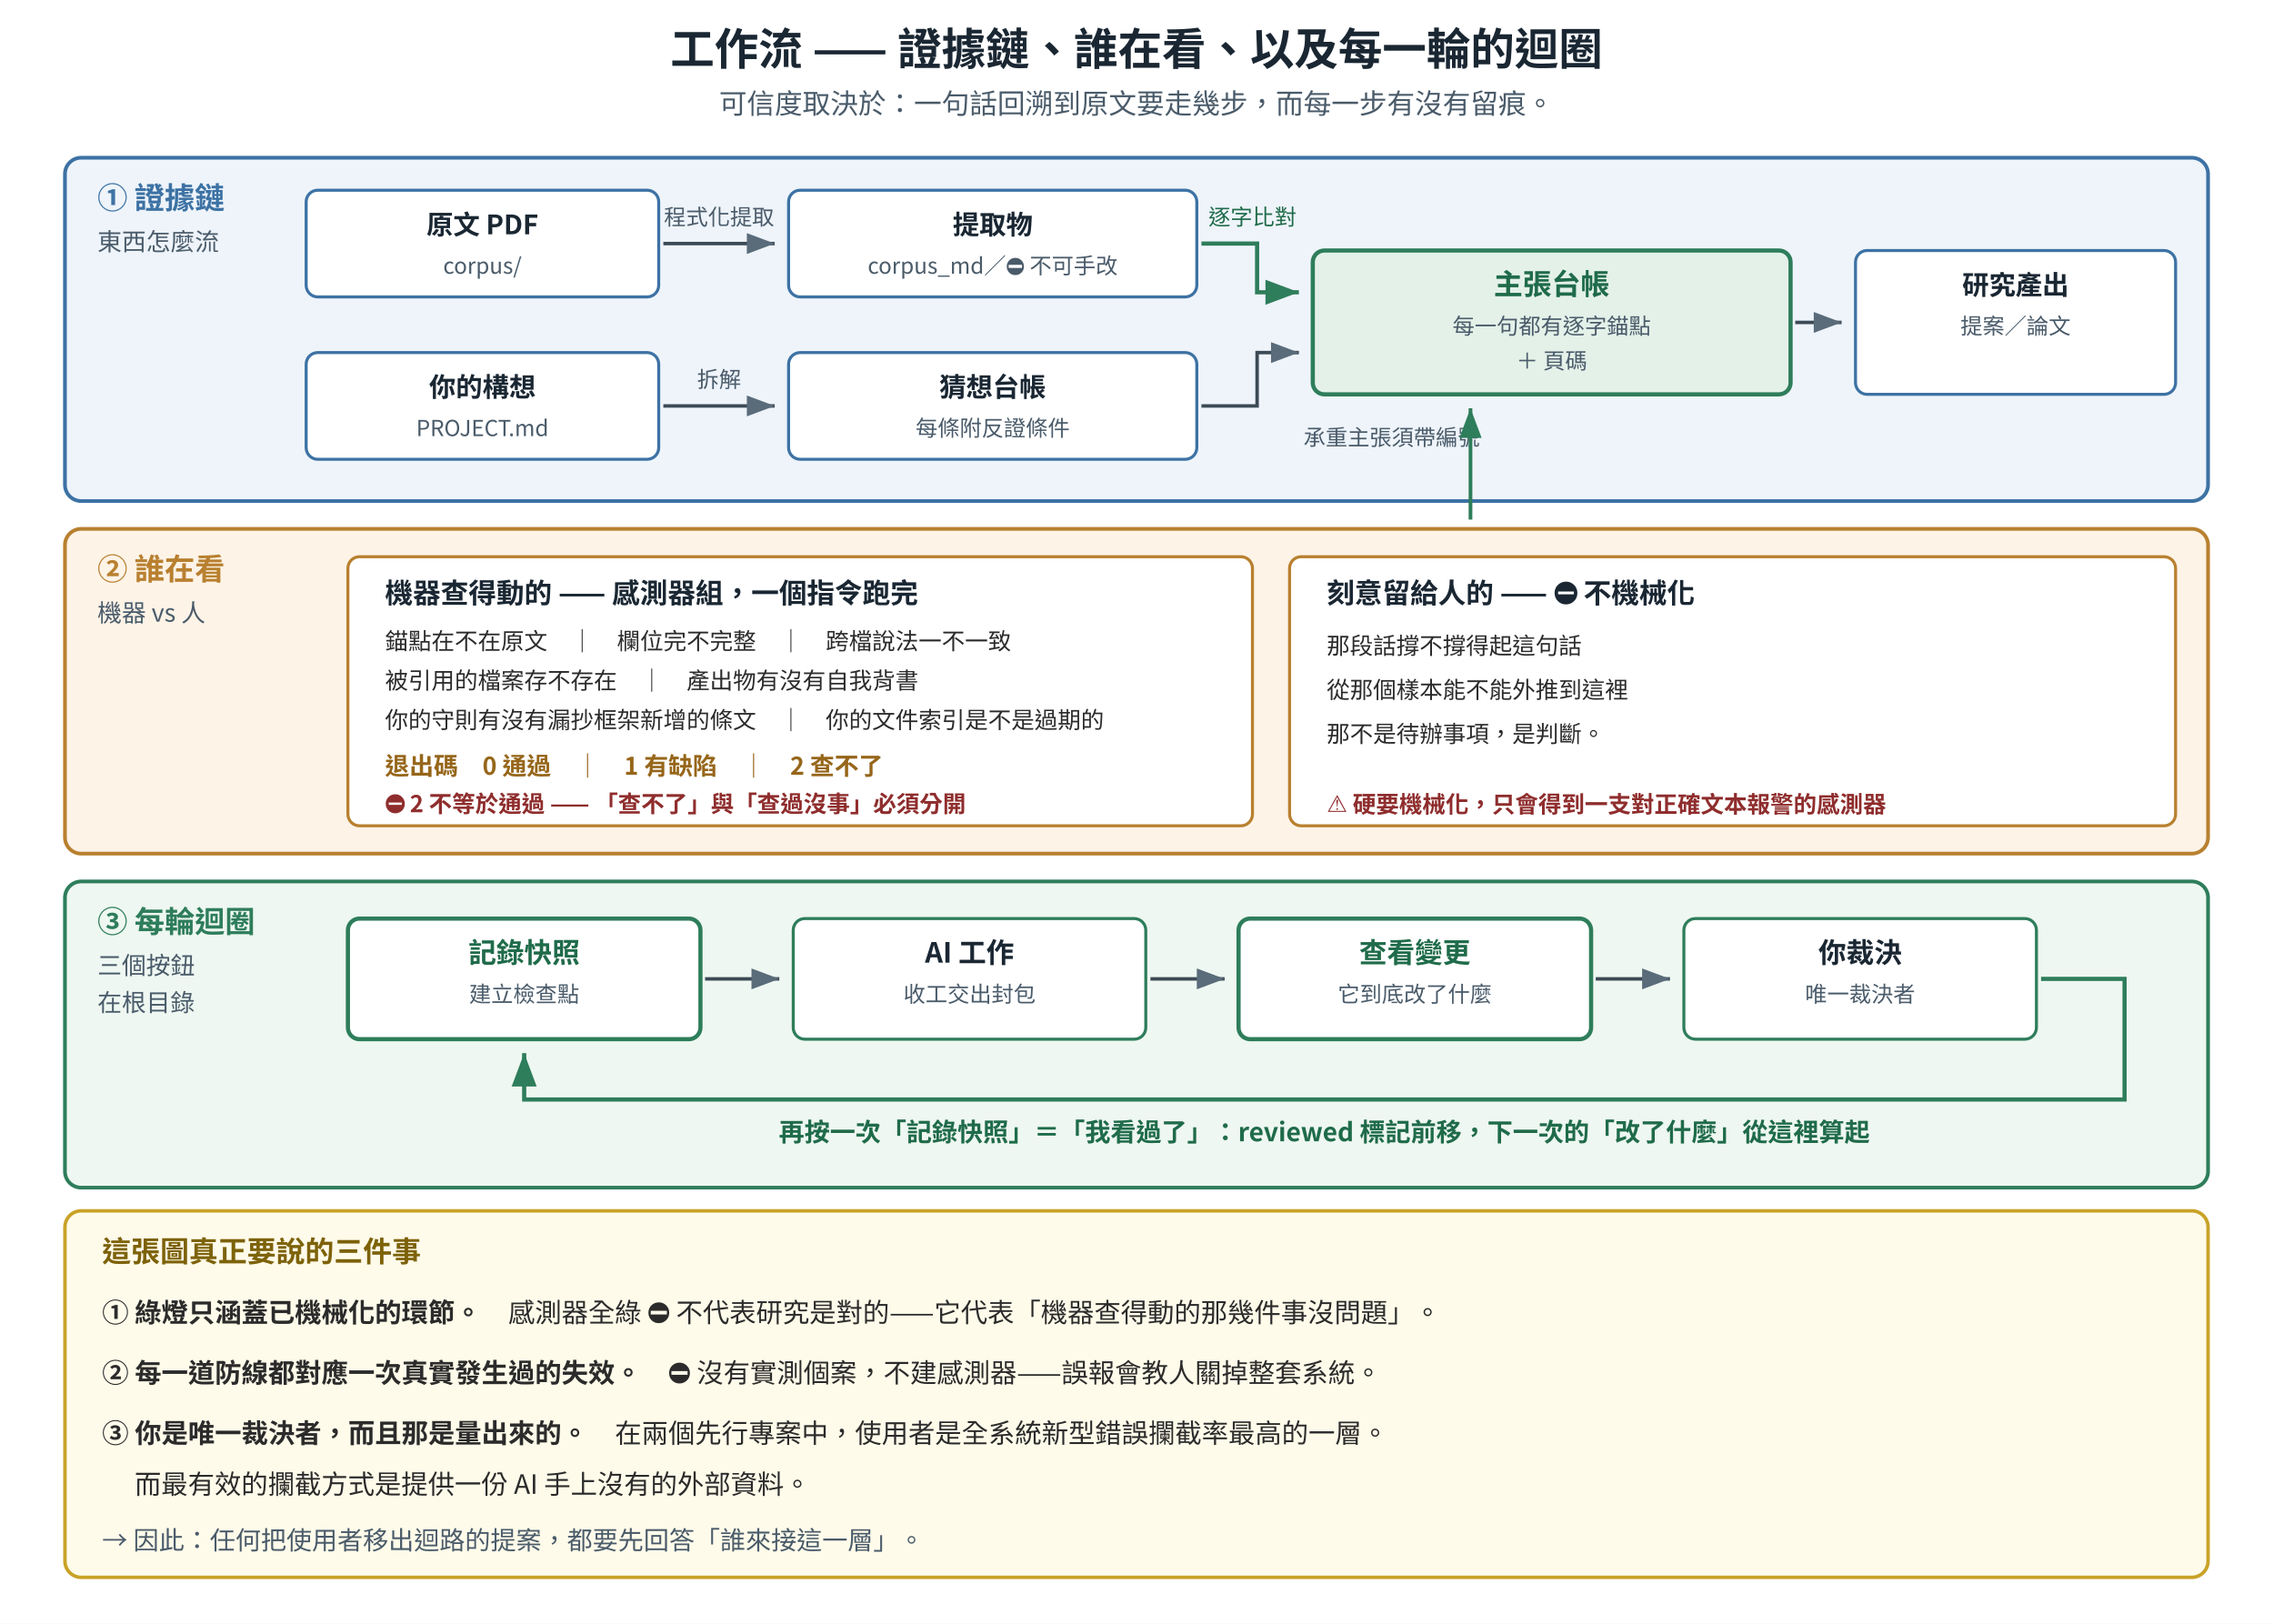
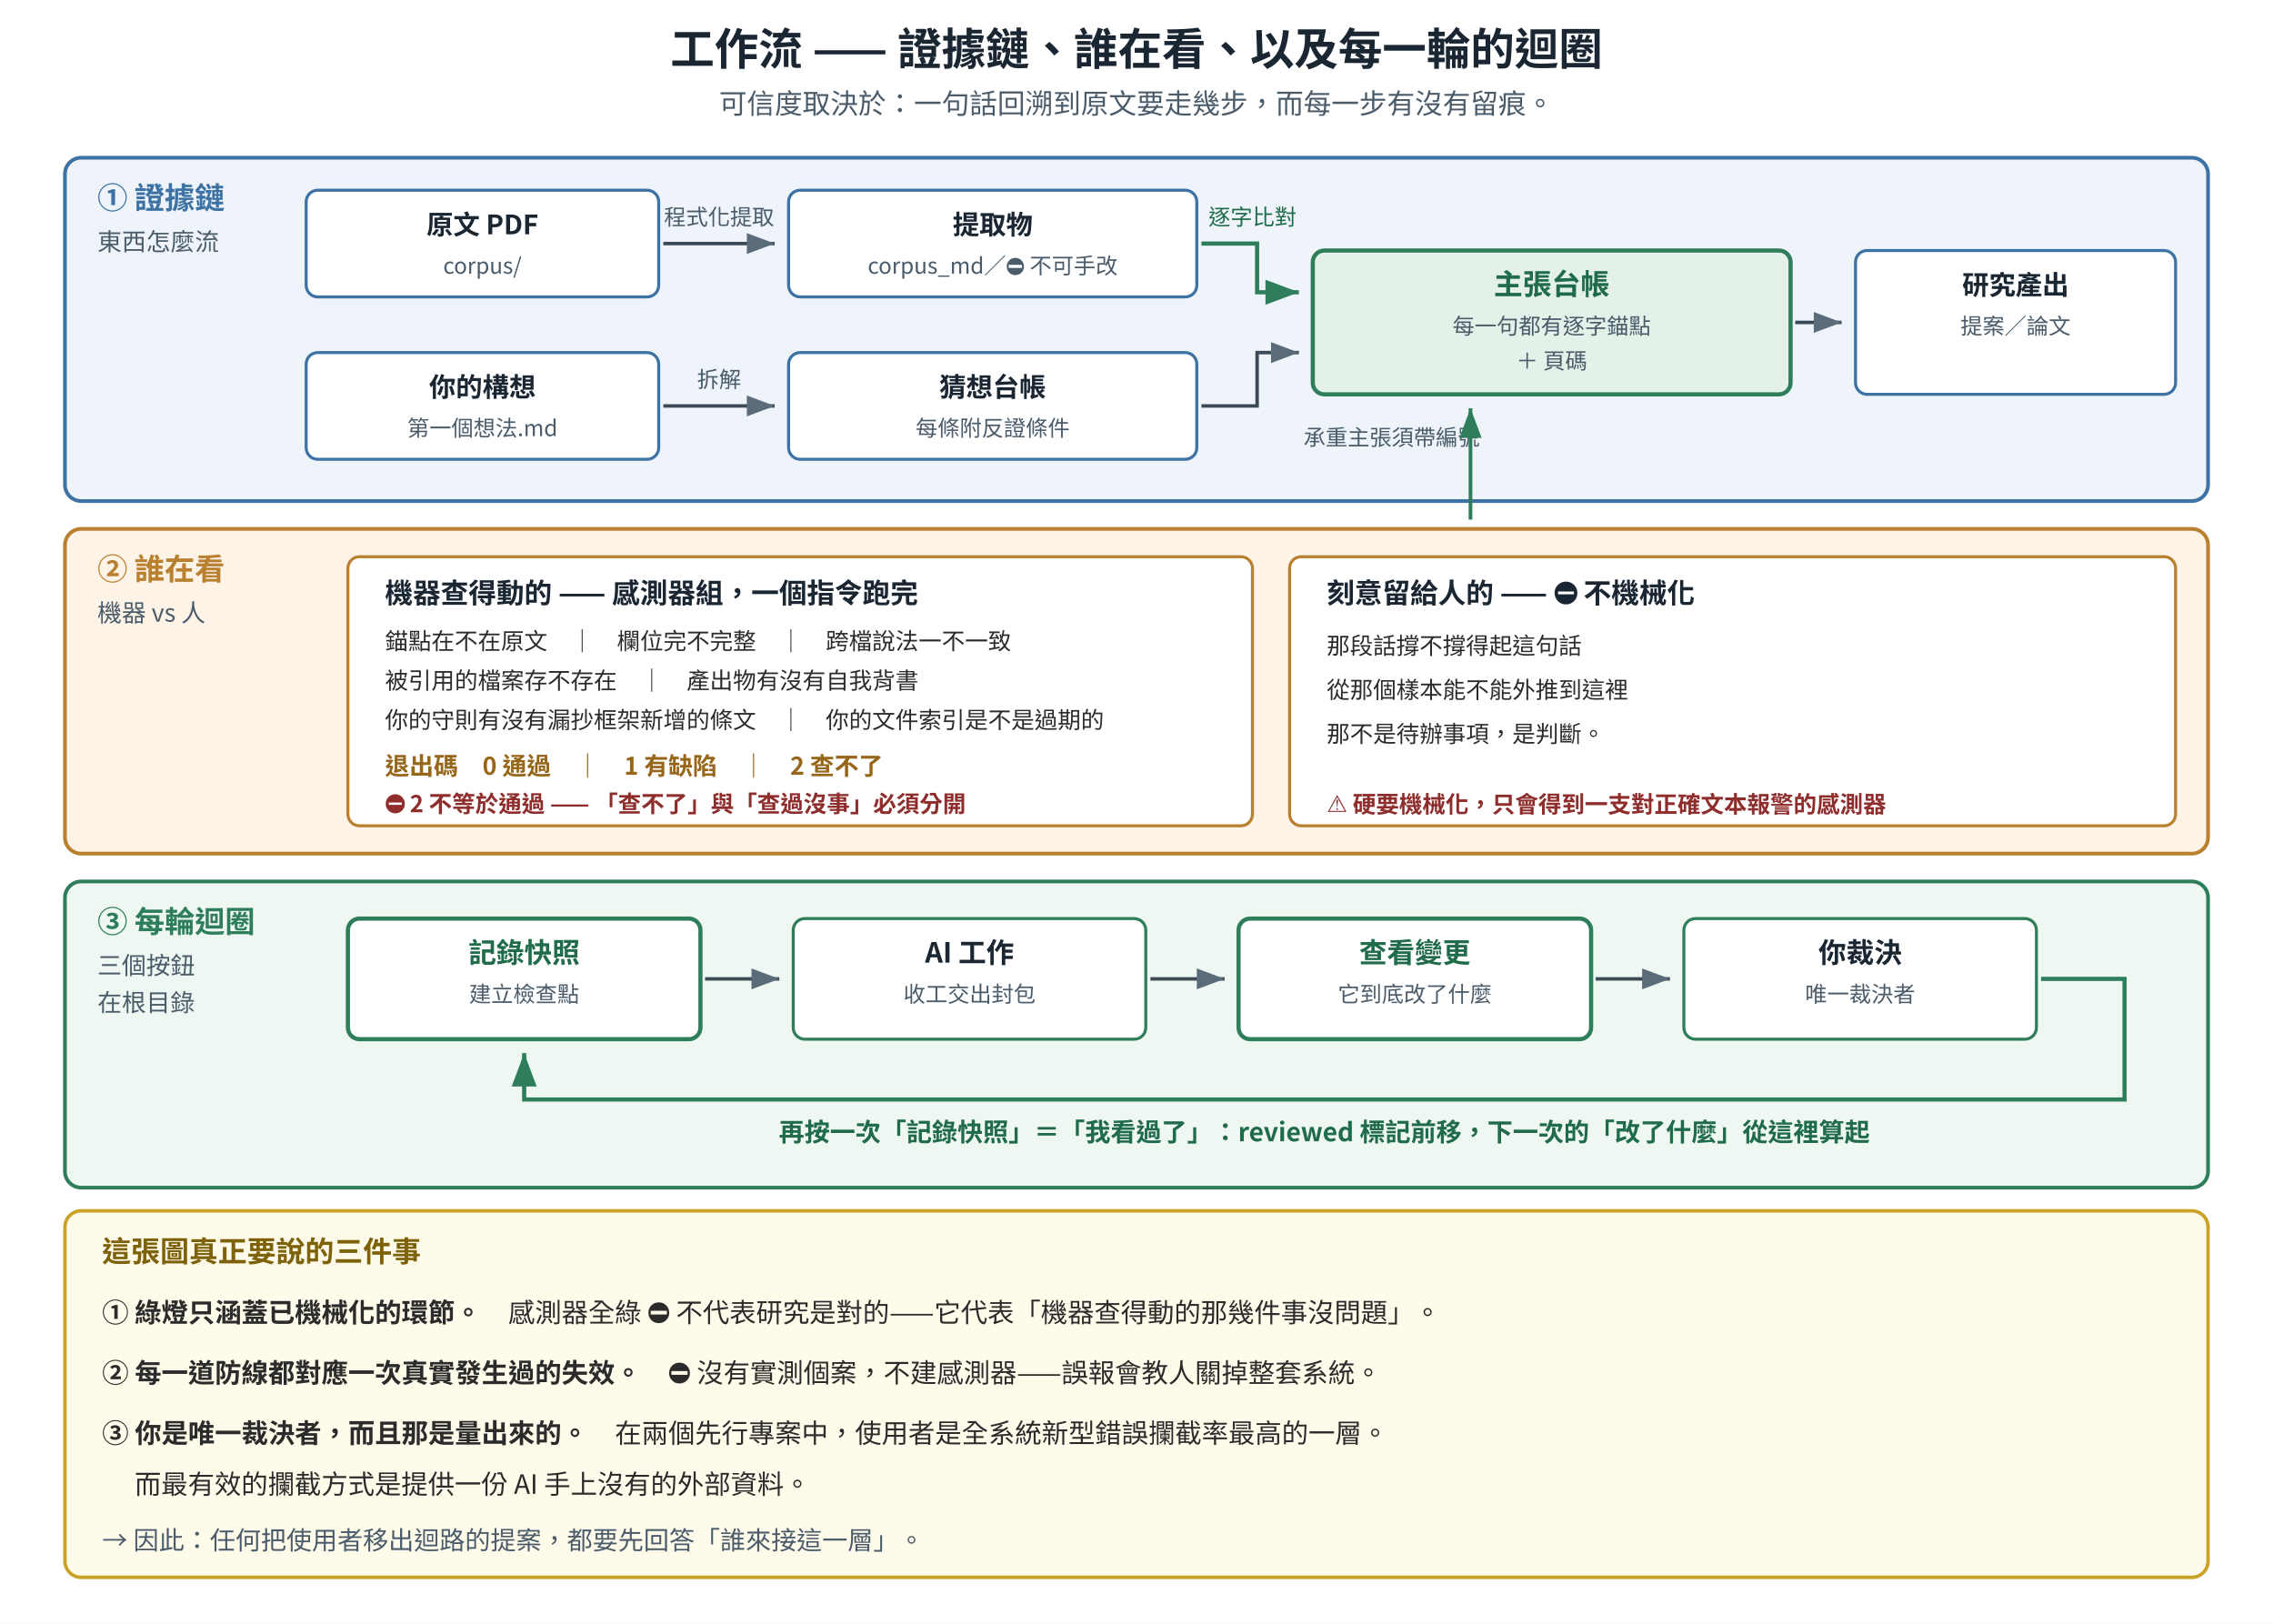
<svg xmlns="http://www.w3.org/2000/svg" viewBox="0 0 980 700" width="980" height="700" font-family="Noto Sans CJK TC, Noto Sans TC, PingFang TC, Microsoft JhengHei, sans-serif">
  <rect x="0" y="0" width="980" height="700" fill="#ffffff" />
  <defs>
    <marker id="ar" markerWidth="9" markerHeight="9" refX="8" refY="3" orient="auto">
      <path d="M0,0 L0,6 L8,3 z" fill="#5a6b7a" />
    </marker>
    <marker id="ag" markerWidth="9" markerHeight="9" refX="8" refY="3" orient="auto">
      <path d="M0,0 L0,6 L8,3 z" fill="#2e7d5b" />
    </marker>
  </defs>
  <text x="490" y="28" text-anchor="middle" font-size="19" font-weight="bold" fill="#1a2733">工作流 —— 證據鏈、誰在看、以及每一輪的迴圈</text>
  <text x="490" y="49" text-anchor="middle" font-size="12" fill="#4a5b6a">可信度取決於：一句話回溯到原文要走幾步，而每一步有沒有留痕。</text>
  <rect x="28" y="68" width="924" height="148" rx="7" fill="#eef4fa" stroke="#3d72a4" stroke-width="1.6" />
  <text x="42" y="90" font-size="13" font-weight="bold" fill="#3d72a4">① 證據鏈</text>
  <text x="42" y="108" font-size="10.5" fill="#4a5b6a">東西怎麼流</text>
  <rect x="132" y="82" width="152" height="46" rx="5" fill="#fff" stroke="#3d72a4" stroke-width="1.3" />
  <text x="208" y="101" text-anchor="middle" font-size="11.5" font-weight="bold" fill="#1a2733">原文 PDF</text>
  <text x="208" y="118" text-anchor="middle" font-size="9.5" fill="#4a5b6a">corpus/</text>
  <rect x="340" y="82" width="176" height="46" rx="5" fill="#fff" stroke="#3d72a4" stroke-width="1.3" />
  <text x="428" y="101" text-anchor="middle" font-size="11.5" font-weight="bold" fill="#1a2733">提取物</text>
  <text x="428" y="118" text-anchor="middle" font-size="9.5" fill="#4a5b6a">corpus_md／⛔ 不可手改</text>
  <rect x="132" y="152" width="152" height="46" rx="5" fill="#fff" stroke="#3d72a4" stroke-width="1.3" />
  <text x="208" y="171" text-anchor="middle" font-size="11.5" font-weight="bold" fill="#1a2733">你的構想</text>
-   <text x="208" y="188" text-anchor="middle" font-size="9.5" fill="#4a5b6a">PROJECT.md</text>
+   <text x="208" y="188" text-anchor="middle" font-size="9.5" fill="#4a5b6a">第一個想法.md</text>
  <rect x="340" y="152" width="176" height="46" rx="5" fill="#fff" stroke="#3d72a4" stroke-width="1.3" />
  <text x="428" y="171" text-anchor="middle" font-size="11.5" font-weight="bold" fill="#1a2733">猜想台帳</text>
  <text x="428" y="188" text-anchor="middle" font-size="9.5" fill="#4a5b6a">每條附反證條件</text>
  <rect x="566" y="108" width="206" height="62" rx="5" fill="#e4f1e9" stroke="#2e7d5b" stroke-width="1.8" />
  <text x="669" y="127" text-anchor="middle" font-size="12.5" font-weight="bold" fill="#1f6b4a">主張台帳</text>
  <text x="669" y="144" text-anchor="middle" font-size="9.5" fill="#4a5b6a">每一句都有逐字錨點</text>
  <text x="669" y="159" text-anchor="middle" font-size="9.5" fill="#4a5b6a">＋ 頁碼</text>
  <rect x="800" y="108" width="138" height="62" rx="5" fill="#fff" stroke="#3d72a4" stroke-width="1.3" />
  <text x="869" y="127" text-anchor="middle" font-size="11.5" font-weight="bold" fill="#1a2733">研究產出</text>
  <text x="869" y="144" text-anchor="middle" font-size="9.5" fill="#4a5b6a">提案／論文</text>
  <line x1="286" y1="105" x2="334" y2="105" stroke="#3c4a56" stroke-width="1.5" marker-end="url(#ar)" />
  <text x="310" y="97" text-anchor="middle" font-size="9.5" fill="#4a5b6a">程式化提取</text>
  <line x1="286" y1="175" x2="334" y2="175" stroke="#3c4a56" stroke-width="1.5" marker-end="url(#ar)" />
  <text x="310" y="167" text-anchor="middle" font-size="9.5" fill="#4a5b6a">拆解</text>
  <path d="M518,105 L542,105 L542,126 L560,126" fill="none" stroke="#2e7d5b" stroke-width="1.8" marker-end="url(#ag)" />
  <text x="540" y="97" text-anchor="middle" font-size="9.5" fill="#1f6b4a">逐字比對</text>
  <path d="M518,175 L542,175 L542,152 L560,152" fill="none" stroke="#3c4a56" stroke-width="1.5" marker-end="url(#ar)" />
  <text x="600" y="192" text-anchor="middle" font-size="9.5" fill="#4a5b6a">承重主張須帶編號</text>
  <line x1="774" y1="139" x2="794" y2="139" stroke="#3c4a56" stroke-width="1.5" marker-end="url(#ar)" />
  <rect x="28" y="228" width="924" height="140" rx="7" fill="#fdf3e7" stroke="#b8802f" stroke-width="1.6" />
  <text x="42" y="250" font-size="13" font-weight="bold" fill="#b8802f">② 誰在看</text>
  <text x="42" y="268" font-size="10.5" fill="#4a5b6a">機器 vs 人</text>
  <rect x="150" y="240" width="390" height="116" rx="5" fill="#fff" stroke="#b8802f" stroke-width="1.3" />
  <text x="166" y="260" font-size="12" font-weight="bold" fill="#1a2733">機器查得動的 —— 感測器組，一個指令跑完</text>
  <text x="166" y="280" font-size="10" fill="#2b2b2b">錨點在不在原文　｜　欄位完不完整　｜　跨檔說法一不一致</text>
  <text x="166" y="297" font-size="10" fill="#2b2b2b">被引用的檔案存不存在　｜　產出物有沒有自我背書</text>
  <text x="166" y="314" font-size="10" fill="#2b2b2b">你的守則有沒有漏抄框架新增的條文　｜　你的文件索引是不是過期的</text>
  <text x="166" y="334" font-size="10.5" font-weight="bold" fill="#96661a">退出碼　0 通過　｜　1 有缺陷　｜　2 查不了</text>
  <text x="166" y="350" font-size="10" font-weight="bold" fill="#8f2d2d">⛔ 2 不等於通過 —— 「查不了」與「查過沒事」必須分開</text>
  <rect x="556" y="240" width="382" height="116" rx="5" fill="#fff" stroke="#b8802f" stroke-width="1.3" />
  <text x="572" y="260" font-size="12" font-weight="bold" fill="#1a2733">刻意留給人的 —— ⛔ 不機械化</text>
  <text x="572" y="282" font-size="10" fill="#2b2b2b">那段話撐不撐得起這句話</text>
  <text x="572" y="301" font-size="10" fill="#2b2b2b">從那個樣本能不能外推到這裡</text>
  <text x="572" y="320" font-size="10" fill="#2b2b2b">那不是待辦事項，是判斷。</text>
  <text x="572" y="350" font-size="10" font-weight="bold" fill="#8f2d2d">⚠️ 硬要機械化，只會得到一支對正確文本報警的感測器</text>
  <path d="M634,224 L634,176" fill="none" stroke="#2e7d5b" stroke-width="1.6" marker-end="url(#ag)" />
  <rect x="28" y="380" width="924" height="132" rx="7" fill="#eef7f1" stroke="#2e7d5b" stroke-width="1.6" />
  <text x="42" y="402" font-size="13" font-weight="bold" fill="#2e7d5b">③ 每輪迴圈</text>
  <text x="42" y="420" font-size="10.5" fill="#4a5b6a">三個按鈕</text>
  <text x="42" y="436" font-size="10.5" fill="#4a5b6a">在根目錄</text>
  <rect x="150" y="396" width="152" height="52" rx="5" fill="#fff" stroke="#2e7d5b" stroke-width="1.8" />
  <text x="226" y="415" text-anchor="middle" font-size="12" font-weight="bold" fill="#1f6b4a">記錄快照</text>
  <text x="226" y="432" text-anchor="middle" font-size="9.5" fill="#4a5b6a">建立檢查點</text>
  <line x1="304" y1="422" x2="336" y2="422" stroke="#3c4a56" stroke-width="1.5" marker-end="url(#ar)" />
  <rect x="342" y="396" width="152" height="52" rx="5" fill="#fff" stroke="#2e7d5b" stroke-width="1.3" />
  <text x="418" y="415" text-anchor="middle" font-size="12" font-weight="bold" fill="#1a2733">AI 工作</text>
  <text x="418" y="432" text-anchor="middle" font-size="9.5" fill="#4a5b6a">收工交出封包</text>
  <line x1="496" y1="422" x2="528" y2="422" stroke="#3c4a56" stroke-width="1.5" marker-end="url(#ar)" />
  <rect x="534" y="396" width="152" height="52" rx="5" fill="#fff" stroke="#2e7d5b" stroke-width="1.8" />
  <text x="610" y="415" text-anchor="middle" font-size="12" font-weight="bold" fill="#1f6b4a">查看變更</text>
  <text x="610" y="432" text-anchor="middle" font-size="9.5" fill="#4a5b6a">它到底改了什麼</text>
  <line x1="688" y1="422" x2="720" y2="422" stroke="#3c4a56" stroke-width="1.5" marker-end="url(#ar)" />
  <rect x="726" y="396" width="152" height="52" rx="5" fill="#fff" stroke="#2e7d5b" stroke-width="1.3" />
  <text x="802" y="415" text-anchor="middle" font-size="12" font-weight="bold" fill="#1a2733">你裁決</text>
  <text x="802" y="432" text-anchor="middle" font-size="9.5" fill="#4a5b6a">唯一裁決者</text>
  <path d="M880,422 L916,422 L916,474 L226,474 L226,454" fill="none" stroke="#2e7d5b" stroke-width="1.8" marker-end="url(#ag)" />
  <text x="571" y="492" text-anchor="middle" font-size="11" font-weight="bold" fill="#1f6b4a">再按一次「記錄快照」＝「我看過了」：reviewed 標記前移，下一次的「改了什麼」從這裡算起</text>
  <rect x="28" y="522" width="924" height="158" rx="7" fill="#fffbea" stroke="#c9a227" stroke-width="1.5" />
  <text x="44" y="544" font-size="12.5" font-weight="bold" fill="#7d6209">這張圖真正要說的三件事</text>
  <text x="44" y="570" font-size="11.5" fill="#2b2b2b">
    <tspan font-weight="bold">① 綠燈只涵蓋已機械化的環節。</tspan>　感測器全綠 ⛔ 不代表研究是對的——它代表「機器查得動的那幾件事沒問題」。</text>
  <text x="44" y="596" font-size="11.5" fill="#2b2b2b">
    <tspan font-weight="bold">② 每一道防線都對應一次真實發生過的失效。</tspan>　⛔ 沒有實測個案，不建感測器——誤報會教人關掉整套系統。</text>
  <text x="44" y="622" font-size="11.5" fill="#2b2b2b">
    <tspan font-weight="bold">③ 你是唯一裁決者，而且那是量出來的。</tspan>　在兩個先行專案中，使用者是全系統新型錯誤攔截率最高的一層。</text>
  <text x="58" y="644" font-size="11.5" fill="#2b2b2b">而最有效的攔截方式是提供一份 AI 手上沒有的外部資料。</text>
  <text x="44" y="668" font-size="11" fill="#4a5b6a">→ 因此：任何把使用者移出迴路的提案，都要先回答「誰來接這一層」。</text>
</svg>
